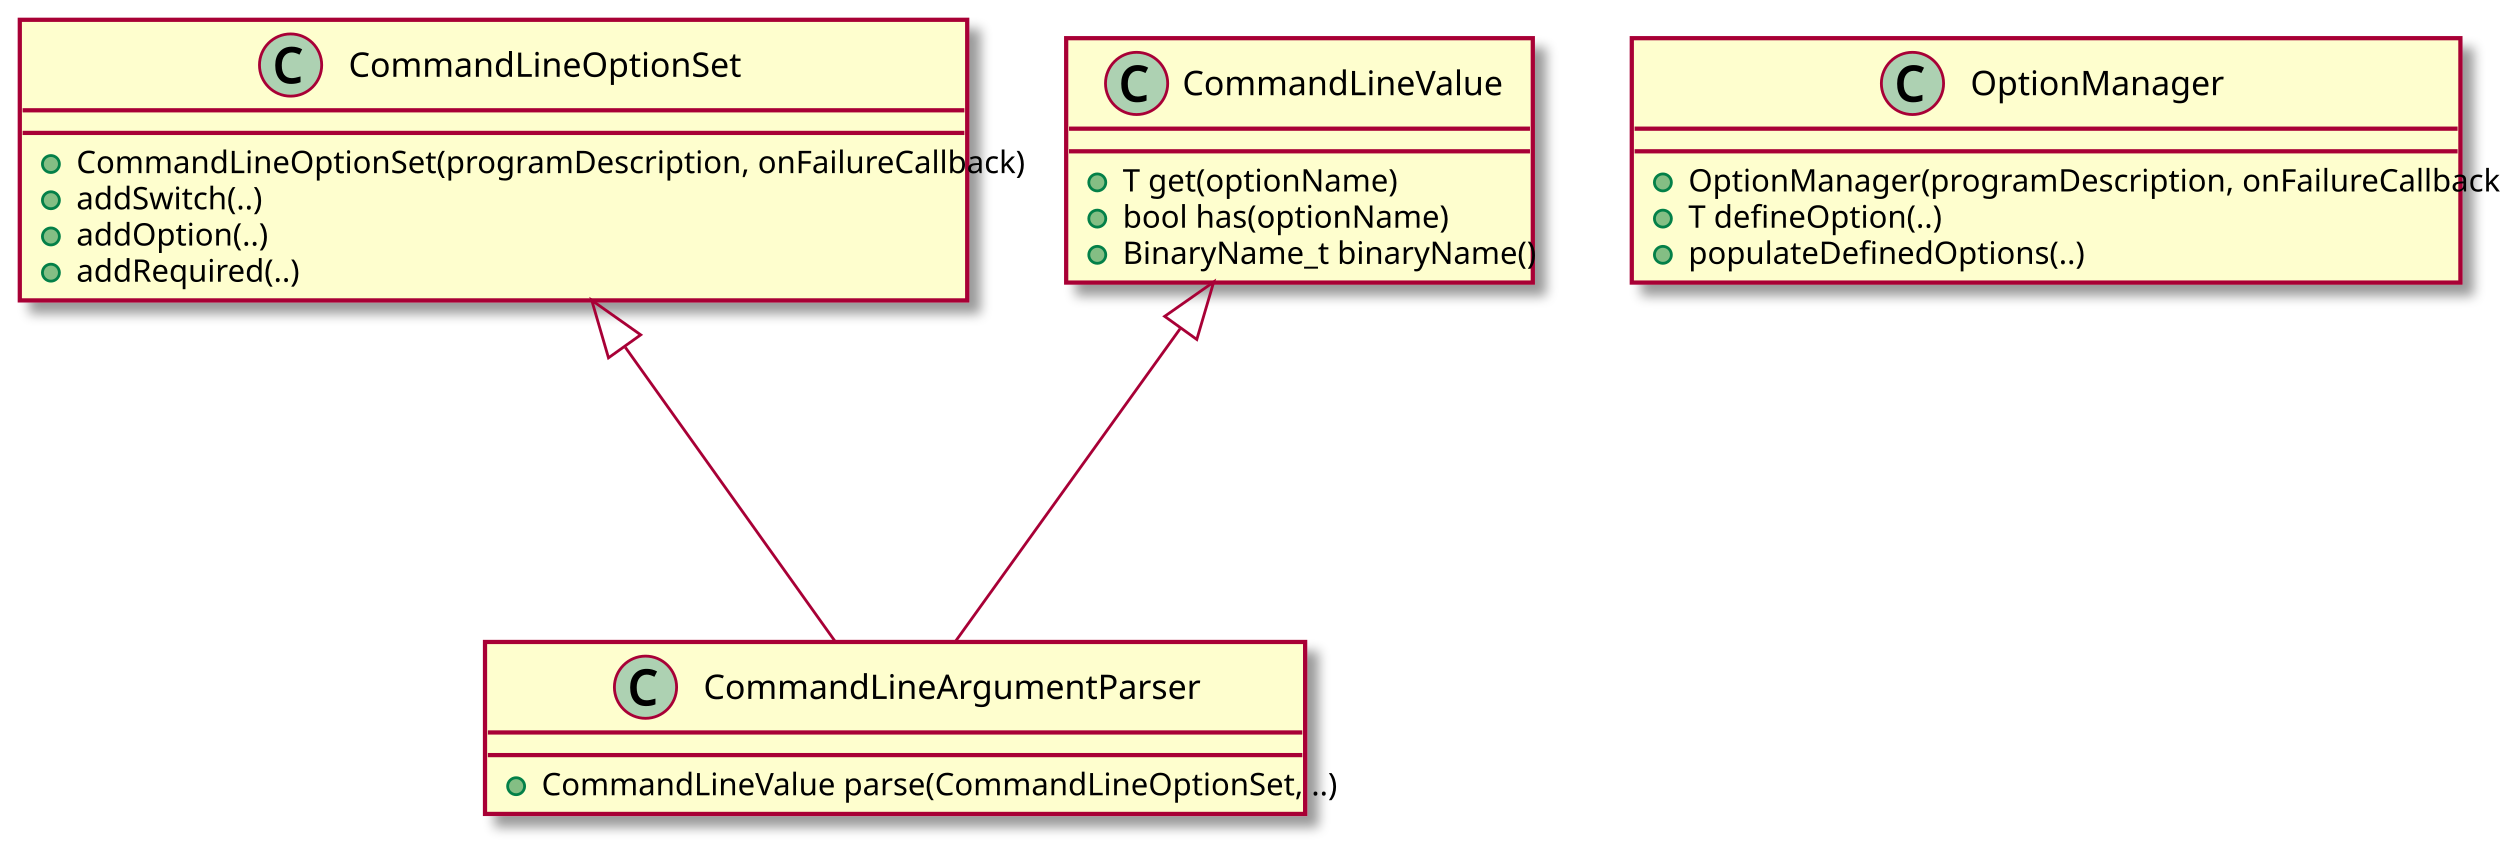
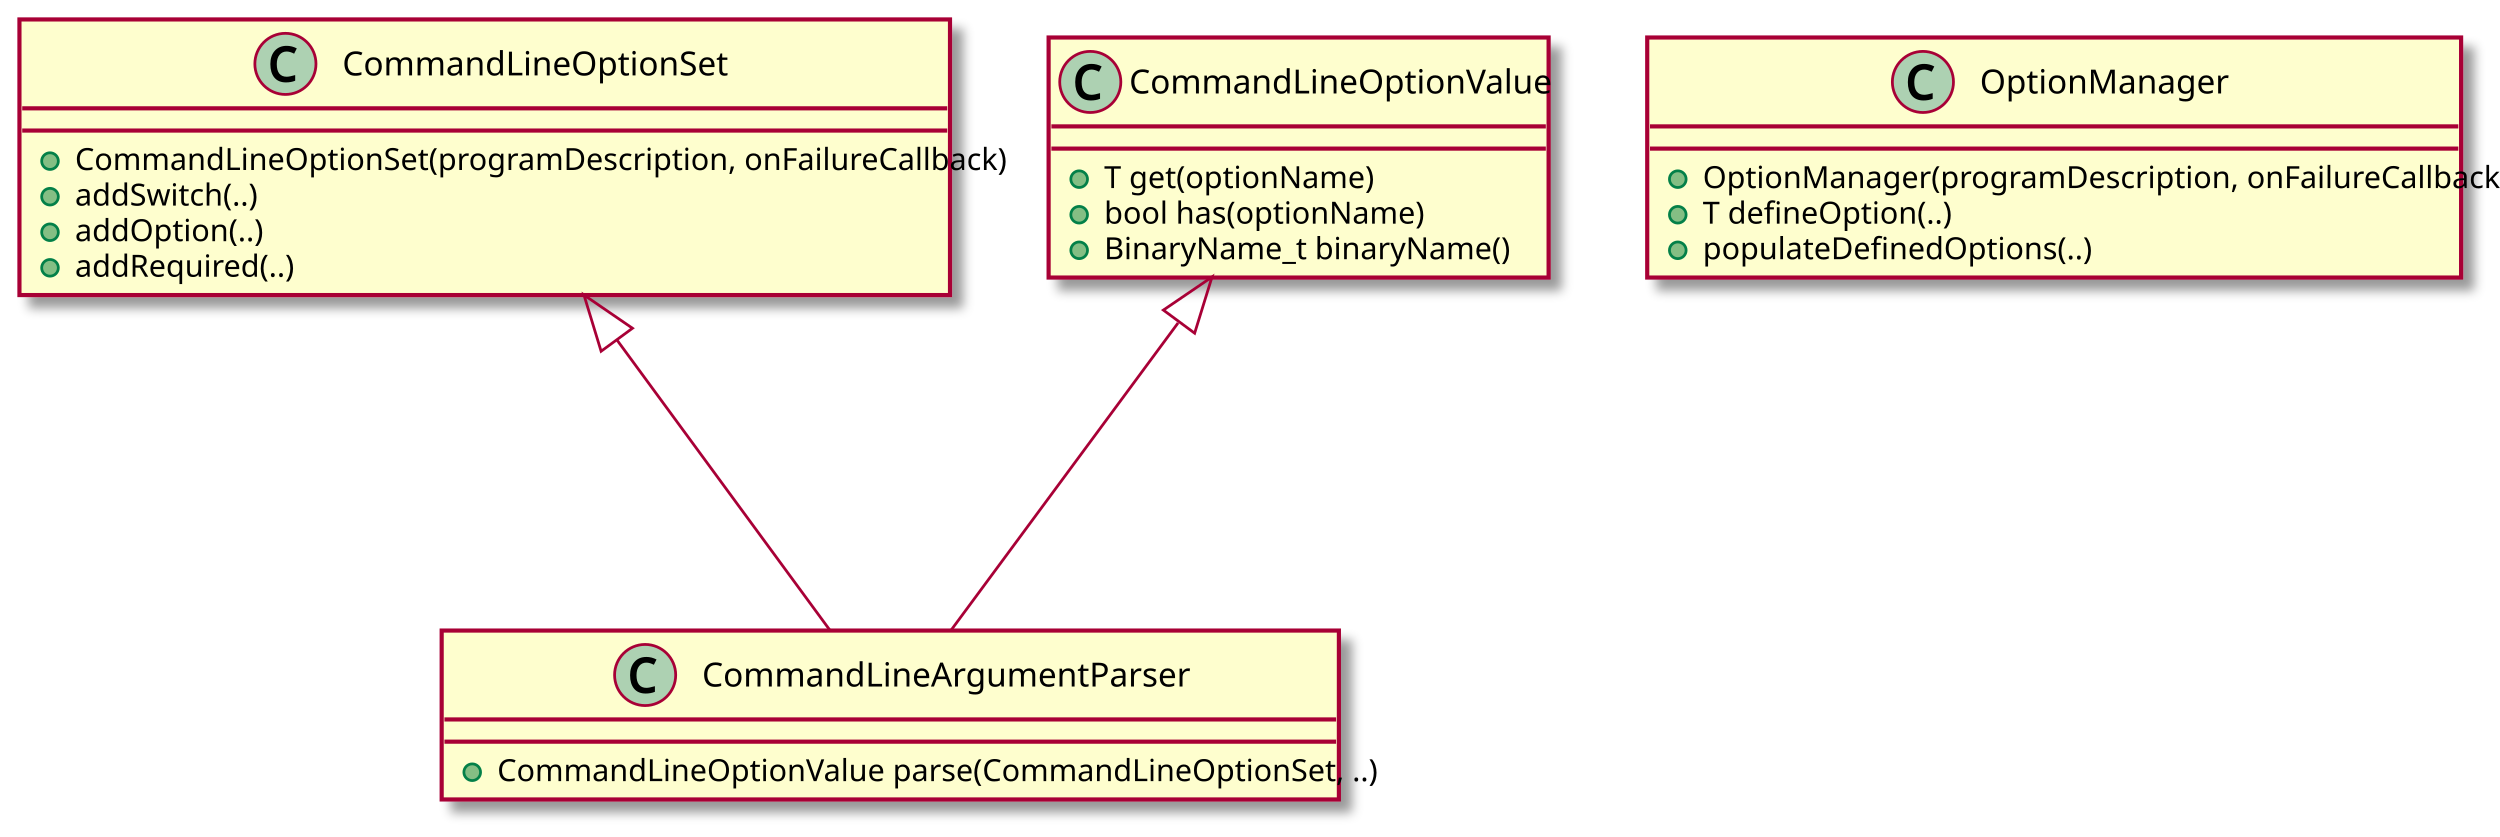
- <svg xmlns="http://www.w3.org/2000/svg" contentScriptType="application/ecmascript" contentStyleType="text/css" height="301px" preserveAspectRatio="none" style="width:884px;height:301px;background:#EEEBDC;" version="1.1" viewBox="0 0 884 301" width="884px" zoomAndPan="magnify">
+ <svg xmlns="http://www.w3.org/2000/svg" contentScriptType="application/ecmascript" contentStyleType="text/css" height="301px" preserveAspectRatio="none" style="width:900px;height:301px;background:#EEEBDC;" version="1.1" viewBox="0 0 900 301" width="900px" zoomAndPan="magnify">
  <defs>
-     <filter height="300%" id="f13coi4pcan2vw" width="300%" x="-1" y="-1">
+     <filter height="300%" id="f1p70zllytwgy9" width="300%" x="-1" y="-1">
      <feGaussianBlur result="blurOut" stdDeviation="2.0" />
      <feColorMatrix in="blurOut" result="blurOut2" type="matrix" values="0 0 0 0 0 0 0 0 0 0 0 0 0 0 0 0 0 0 .4 0" />
      <feOffset dx="4.0" dy="4.0" in="blurOut2" result="blurOut3" />
      <feBlend in="SourceGraphic" in2="blurOut3" mode="normal" />
    </filter>
  </defs>
  <g>
-     <rect codeLine="2" fill="#FEFECE" filter="url(#f13coi4pcan2vw)" height="99.219" id="CommandLineOptionSet" style="stroke:#A80036;stroke-width:1.5;" width="335" x="7" y="7" />
+     <rect codeLine="2" fill="#FEFECE" filter="url(#f1p70zllytwgy9)" height="99.219" id="CommandLineOptionSet" style="stroke:#A80036;stroke-width:1.5;" width="335" x="7" y="7" />
    <ellipse cx="102.75" cy="23" fill="#ADD1B2" rx="11" ry="11" style="stroke:#A80036;stroke-width:1.0;" />
    <path d="M106.266,27.031 L106.266,29.062 Q104.781,29.672 102.953,29.672 Q100.234,29.672 98.781,27.938 Q97.328,26.188 97.328,23.078 Q97.328,20.078 98.906,18.297 Q100.484,16.5 103.203,16.5 Q105.109,16.5 106.844,17.422 L105.891,19.328 Q104.391,18.547 103.203,18.547 Q101.594,18.547 100.609,19.766 Q99.641,20.969 99.641,23.094 Q99.641,25.344 100.547,26.484 Q101.469,27.625 103.203,27.625 Q104.234,27.625 106.266,27.031 Z " fill="#000000" />
    <text fill="#000000" font-family="sans-serif" font-size="12" lengthAdjust="spacing" textLength="135" x="123.25" y="27.154">CommandLineOptionSet</text>
    <line style="stroke:#A80036;stroke-width:1.5;" x1="8" x2="341" y1="39" y2="39" />
    <line style="stroke:#A80036;stroke-width:1.5;" x1="8" x2="341" y1="47" y2="47" />
    <ellipse cx="18" cy="58" fill="#84BE84" rx="3" ry="3" style="stroke:#038048;stroke-width:1.0;" />
    <text fill="#000000" font-family="sans-serif" font-size="11" lengthAdjust="spacing" textLength="309" x="27" y="61.21">CommandLineOptionSet(programDescription, onFailureCallback)</text>
    <ellipse cx="18" cy="70.805" fill="#84BE84" rx="3" ry="3" style="stroke:#038048;stroke-width:1.0;" />
    <text fill="#000000" font-family="sans-serif" font-size="11" lengthAdjust="spacing" textLength="61" x="27" y="74.015">addSwitch(..)</text>
    <ellipse cx="18" cy="83.609" fill="#84BE84" rx="3" ry="3" style="stroke:#038048;stroke-width:1.0;" />
    <text fill="#000000" font-family="sans-serif" font-size="11" lengthAdjust="spacing" textLength="63" x="27" y="86.82">addOption(..)</text>
    <ellipse cx="18" cy="96.414" fill="#84BE84" rx="3" ry="3" style="stroke:#038048;stroke-width:1.0;" />
    <text fill="#000000" font-family="sans-serif" font-size="11" lengthAdjust="spacing" textLength="73" x="27" y="99.624">addRequired(..)</text>
-     <rect codeLine="9" fill="#FEFECE" filter="url(#f13coi4pcan2vw)" height="86.414" id="CommandLineValue" style="stroke:#A80036;stroke-width:1.5;" width="165" x="377" y="13.5" />
-     <ellipse cx="401.9" cy="29.5" fill="#ADD1B2" rx="11" ry="11" style="stroke:#A80036;stroke-width:1.0;" />
-     <path d="M405.416,33.531 L405.416,35.562 Q403.931,36.172 402.103,36.172 Q399.384,36.172 397.931,34.438 Q396.478,32.688 396.478,29.578 Q396.478,26.578 398.056,24.797 Q399.634,23 402.353,23 Q404.259,23 405.994,23.922 L405.041,25.828 Q403.541,25.047 402.353,25.047 Q400.744,25.047 399.759,26.266 Q398.791,27.469 398.791,29.594 Q398.791,31.844 399.697,32.984 Q400.619,34.125 402.353,34.125 Q403.384,34.125 405.416,33.531 Z " fill="#000000" />
-     <text fill="#000000" font-family="sans-serif" font-size="12" lengthAdjust="spacing" textLength="111" x="418.1" y="33.654">CommandLineValue</text>
-     <line style="stroke:#A80036;stroke-width:1.5;" x1="378" x2="541" y1="45.5" y2="45.5" />
-     <line style="stroke:#A80036;stroke-width:1.5;" x1="378" x2="541" y1="53.5" y2="53.5" />
-     <ellipse cx="388" cy="64.5" fill="#84BE84" rx="3" ry="3" style="stroke:#038048;stroke-width:1.0;" />
-     <text fill="#000000" font-family="sans-serif" font-size="11" lengthAdjust="spacing" textLength="90" x="397" y="67.71">T get(optionName)</text>
-     <ellipse cx="388" cy="77.305" fill="#84BE84" rx="3" ry="3" style="stroke:#038048;stroke-width:1.0;" />
-     <text fill="#000000" font-family="sans-serif" font-size="11" lengthAdjust="spacing" textLength="106" x="397" y="80.515">bool has(optionName)</text>
-     <ellipse cx="388" cy="90.109" fill="#84BE84" rx="3" ry="3" style="stroke:#038048;stroke-width:1.0;" />
-     <text fill="#000000" font-family="sans-serif" font-size="11" lengthAdjust="spacing" textLength="139" x="397" y="93.32">BinaryName_t binaryName()</text>
-     <rect codeLine="15" fill="#FEFECE" filter="url(#f13coi4pcan2vw)" height="60.805" id="CommandLineArgumentParser" style="stroke:#A80036;stroke-width:1.5;" width="290" x="171.5" y="227" />
-     <ellipse cx="228.25" cy="243" fill="#ADD1B2" rx="11" ry="11" style="stroke:#A80036;stroke-width:1.0;" />
-     <path d="M231.766,247.031 L231.766,249.062 Q230.281,249.672 228.453,249.672 Q225.734,249.672 224.281,247.938 Q222.828,246.188 222.828,243.078 Q222.828,240.078 224.406,238.297 Q225.984,236.5 228.703,236.5 Q230.609,236.5 232.344,237.422 L231.391,239.328 Q229.891,238.547 228.703,238.547 Q227.094,238.547 226.109,239.766 Q225.141,240.969 225.141,243.094 Q225.141,245.344 226.047,246.484 Q226.969,247.625 228.703,247.625 Q229.734,247.625 231.766,247.031 Z " fill="#000000" />
-     <text fill="#000000" font-family="sans-serif" font-size="12" lengthAdjust="spacing" textLength="168" x="248.75" y="247.154">CommandLineArgumentParser</text>
-     <line style="stroke:#A80036;stroke-width:1.5;" x1="172.5" x2="460.5" y1="259" y2="259" />
-     <line style="stroke:#A80036;stroke-width:1.5;" x1="172.5" x2="460.5" y1="267" y2="267" />
-     <ellipse cx="182.5" cy="278" fill="#84BE84" rx="3" ry="3" style="stroke:#038048;stroke-width:1.0;" />
-     <text fill="#000000" font-family="sans-serif" font-size="11" lengthAdjust="spacing" textLength="264" x="191.5" y="281.21">CommandLineValue parse(CommandLineOptionSet, ..)</text>
-     <rect codeLine="22" fill="#FEFECE" filter="url(#f13coi4pcan2vw)" height="86.414" id="OptionManager" style="stroke:#A80036;stroke-width:1.5;" width="293" x="577" y="13.5" />
-     <ellipse cx="676.25" cy="29.5" fill="#ADD1B2" rx="11" ry="11" style="stroke:#A80036;stroke-width:1.0;" />
-     <path d="M679.766,33.531 L679.766,35.562 Q678.281,36.172 676.453,36.172 Q673.734,36.172 672.281,34.438 Q670.828,32.688 670.828,29.578 Q670.828,26.578 672.406,24.797 Q673.984,23 676.703,23 Q678.609,23 680.344,23.922 L679.391,25.828 Q677.891,25.047 676.703,25.047 Q675.094,25.047 674.109,26.266 Q673.141,27.469 673.141,29.594 Q673.141,31.844 674.047,32.984 Q674.969,34.125 676.703,34.125 Q677.734,34.125 679.766,33.531 Z " fill="#000000" />
-     <text fill="#000000" font-family="sans-serif" font-size="12" lengthAdjust="spacing" textLength="86" x="696.75" y="33.654">OptionManager</text>
-     <line style="stroke:#A80036;stroke-width:1.5;" x1="578" x2="869" y1="45.5" y2="45.5" />
-     <line style="stroke:#A80036;stroke-width:1.5;" x1="578" x2="869" y1="53.5" y2="53.5" />
-     <ellipse cx="588" cy="64.5" fill="#84BE84" rx="3" ry="3" style="stroke:#038048;stroke-width:1.0;" />
-     <text fill="#000000" font-family="sans-serif" font-size="11" lengthAdjust="spacing" textLength="267" x="597" y="67.71">OptionManager(programDescription, onFailureCallback)</text>
-     <ellipse cx="588" cy="77.305" fill="#84BE84" rx="3" ry="3" style="stroke:#038048;stroke-width:1.0;" />
-     <text fill="#000000" font-family="sans-serif" font-size="11" lengthAdjust="spacing" textLength="83" x="597" y="80.515">T defineOption(..)</text>
-     <ellipse cx="588" cy="90.109" fill="#84BE84" rx="3" ry="3" style="stroke:#038048;stroke-width:1.0;" />
-     <text fill="#000000" font-family="sans-serif" font-size="11" lengthAdjust="spacing" textLength="130" x="597" y="93.32">populateDefinedOptions(..)</text>
-     <path codeLine="19" d="M221.1,122.8 C246.15,157.91 275.81,199.48 295.33,226.84 " fill="none" id="CommandLineOptionSet-backto-CommandLineArgumentParser" style="stroke:#A80036;stroke-width:1.0;" />
-     <polygon fill="none" points="215.16,126.53,209.24,106.18,226.55,118.4,215.16,126.53" style="stroke:#A80036;stroke-width:1.0;" />
-     <path codeLine="20" d="M417.29,116.24 C391.13,152.65 358.64,197.86 337.74,226.94 " fill="none" id="CommandLineValue-backto-CommandLineArgumentParser" style="stroke:#A80036;stroke-width:1.0;" />
-     <polygon fill="none" points="411.82,111.86,429.17,99.7,423.19,120.03,411.82,111.86" style="stroke:#A80036;stroke-width:1.0;" />
+     <rect codeLine="9" fill="#FEFECE" filter="url(#f1p70zllytwgy9)" height="86.414" id="CommandLineOptionValue" style="stroke:#A80036;stroke-width:1.5;" width="180" x="377.5" y="13.5" />
+     <ellipse cx="392.5" cy="29.5" fill="#ADD1B2" rx="11" ry="11" style="stroke:#A80036;stroke-width:1.0;" />
+     <path d="M396.016,33.531 L396.016,35.562 Q394.531,36.172 392.703,36.172 Q389.984,36.172 388.531,34.438 Q387.078,32.688 387.078,29.578 Q387.078,26.578 388.656,24.797 Q390.234,23 392.953,23 Q394.859,23 396.594,23.922 L395.641,25.828 Q394.141,25.047 392.953,25.047 Q391.344,25.047 390.359,26.266 Q389.391,27.469 389.391,29.594 Q389.391,31.844 390.297,32.984 Q391.219,34.125 392.953,34.125 Q393.984,34.125 396.016,33.531 Z " fill="#000000" />
+     <text fill="#000000" font-family="sans-serif" font-size="12" lengthAdjust="spacing" textLength="148" x="406.5" y="33.654">CommandLineOptionValue</text>
+     <line style="stroke:#A80036;stroke-width:1.5;" x1="378.5" x2="556.5" y1="45.5" y2="45.5" />
+     <line style="stroke:#A80036;stroke-width:1.5;" x1="378.5" x2="556.5" y1="53.5" y2="53.5" />
+     <ellipse cx="388.5" cy="64.5" fill="#84BE84" rx="3" ry="3" style="stroke:#038048;stroke-width:1.0;" />
+     <text fill="#000000" font-family="sans-serif" font-size="11" lengthAdjust="spacing" textLength="90" x="397.5" y="67.71">T get(optionName)</text>
+     <ellipse cx="388.5" cy="77.305" fill="#84BE84" rx="3" ry="3" style="stroke:#038048;stroke-width:1.0;" />
+     <text fill="#000000" font-family="sans-serif" font-size="11" lengthAdjust="spacing" textLength="106" x="397.5" y="80.515">bool has(optionName)</text>
+     <ellipse cx="388.5" cy="90.109" fill="#84BE84" rx="3" ry="3" style="stroke:#038048;stroke-width:1.0;" />
+     <text fill="#000000" font-family="sans-serif" font-size="11" lengthAdjust="spacing" textLength="139" x="397.5" y="93.32">BinaryName_t binaryName()</text>
+     <rect codeLine="15" fill="#FEFECE" filter="url(#f1p70zllytwgy9)" height="60.805" id="CommandLineArgumentParser" style="stroke:#A80036;stroke-width:1.5;" width="323" x="159" y="227" />
+     <ellipse cx="232.25" cy="243" fill="#ADD1B2" rx="11" ry="11" style="stroke:#A80036;stroke-width:1.0;" />
+     <path d="M235.766,247.031 L235.766,249.062 Q234.281,249.672 232.453,249.672 Q229.734,249.672 228.281,247.938 Q226.828,246.188 226.828,243.078 Q226.828,240.078 228.406,238.297 Q229.984,236.5 232.703,236.5 Q234.609,236.5 236.344,237.422 L235.391,239.328 Q233.891,238.547 232.703,238.547 Q231.094,238.547 230.109,239.766 Q229.141,240.969 229.141,243.094 Q229.141,245.344 230.047,246.484 Q230.969,247.625 232.703,247.625 Q233.734,247.625 235.766,247.031 Z " fill="#000000" />
+     <text fill="#000000" font-family="sans-serif" font-size="12" lengthAdjust="spacing" textLength="168" x="252.75" y="247.154">CommandLineArgumentParser</text>
+     <line style="stroke:#A80036;stroke-width:1.5;" x1="160" x2="481" y1="259" y2="259" />
+     <line style="stroke:#A80036;stroke-width:1.5;" x1="160" x2="481" y1="267" y2="267" />
+     <ellipse cx="170" cy="278" fill="#84BE84" rx="3" ry="3" style="stroke:#038048;stroke-width:1.0;" />
+     <text fill="#000000" font-family="sans-serif" font-size="11" lengthAdjust="spacing" textLength="297" x="179" y="281.21">CommandLineOptionValue parse(CommandLineOptionSet, ..)</text>
+     <rect codeLine="22" fill="#FEFECE" filter="url(#f1p70zllytwgy9)" height="86.414" id="OptionManager" style="stroke:#A80036;stroke-width:1.5;" width="293" x="593" y="13.5" />
+     <ellipse cx="692.25" cy="29.5" fill="#ADD1B2" rx="11" ry="11" style="stroke:#A80036;stroke-width:1.0;" />
+     <path d="M695.766,33.531 L695.766,35.562 Q694.281,36.172 692.453,36.172 Q689.734,36.172 688.281,34.438 Q686.828,32.688 686.828,29.578 Q686.828,26.578 688.406,24.797 Q689.984,23 692.703,23 Q694.609,23 696.344,23.922 L695.391,25.828 Q693.891,25.047 692.703,25.047 Q691.094,25.047 690.109,26.266 Q689.141,27.469 689.141,29.594 Q689.141,31.844 690.047,32.984 Q690.969,34.125 692.703,34.125 Q693.734,34.125 695.766,33.531 Z " fill="#000000" />
+     <text fill="#000000" font-family="sans-serif" font-size="12" lengthAdjust="spacing" textLength="86" x="712.75" y="33.654">OptionManager</text>
+     <line style="stroke:#A80036;stroke-width:1.5;" x1="594" x2="885" y1="45.5" y2="45.5" />
+     <line style="stroke:#A80036;stroke-width:1.5;" x1="594" x2="885" y1="53.5" y2="53.5" />
+     <ellipse cx="604" cy="64.5" fill="#84BE84" rx="3" ry="3" style="stroke:#038048;stroke-width:1.0;" />
+     <text fill="#000000" font-family="sans-serif" font-size="11" lengthAdjust="spacing" textLength="267" x="613" y="67.71">OptionManager(programDescription, onFailureCallback)</text>
+     <ellipse cx="604" cy="77.305" fill="#84BE84" rx="3" ry="3" style="stroke:#038048;stroke-width:1.0;" />
+     <text fill="#000000" font-family="sans-serif" font-size="11" lengthAdjust="spacing" textLength="83" x="613" y="80.515">T defineOption(..)</text>
+     <ellipse cx="604" cy="90.109" fill="#84BE84" rx="3" ry="3" style="stroke:#038048;stroke-width:1.0;" />
+     <text fill="#000000" font-family="sans-serif" font-size="11" lengthAdjust="spacing" textLength="130" x="613" y="93.32">populateDefinedOptions(..)</text>
+     <path codeLine="19" d="M222.06,122.33 C247.89,157.53 278.57,199.35 298.74,226.84 " fill="none" id="CommandLineOptionSet-backto-CommandLineArgumentParser" style="stroke:#A80036;stroke-width:1.0;" />
+     <polygon fill="none" points="216.4,126.45,210.22,106.18,227.69,118.17,216.4,126.45" style="stroke:#A80036;stroke-width:1.0;" />
+     <path codeLine="20" d="M424.11,116.24 C397.21,152.65 363.82,197.86 342.33,226.94 " fill="none" id="CommandLineOptionValue-backto-CommandLineArgumentParser" style="stroke:#A80036;stroke-width:1.0;" />
+     <polygon fill="none" points="418.81,111.63,436.33,99.7,430.07,119.95,418.81,111.63" style="stroke:#A80036;stroke-width:1.0;" />
  </g>
</svg>
